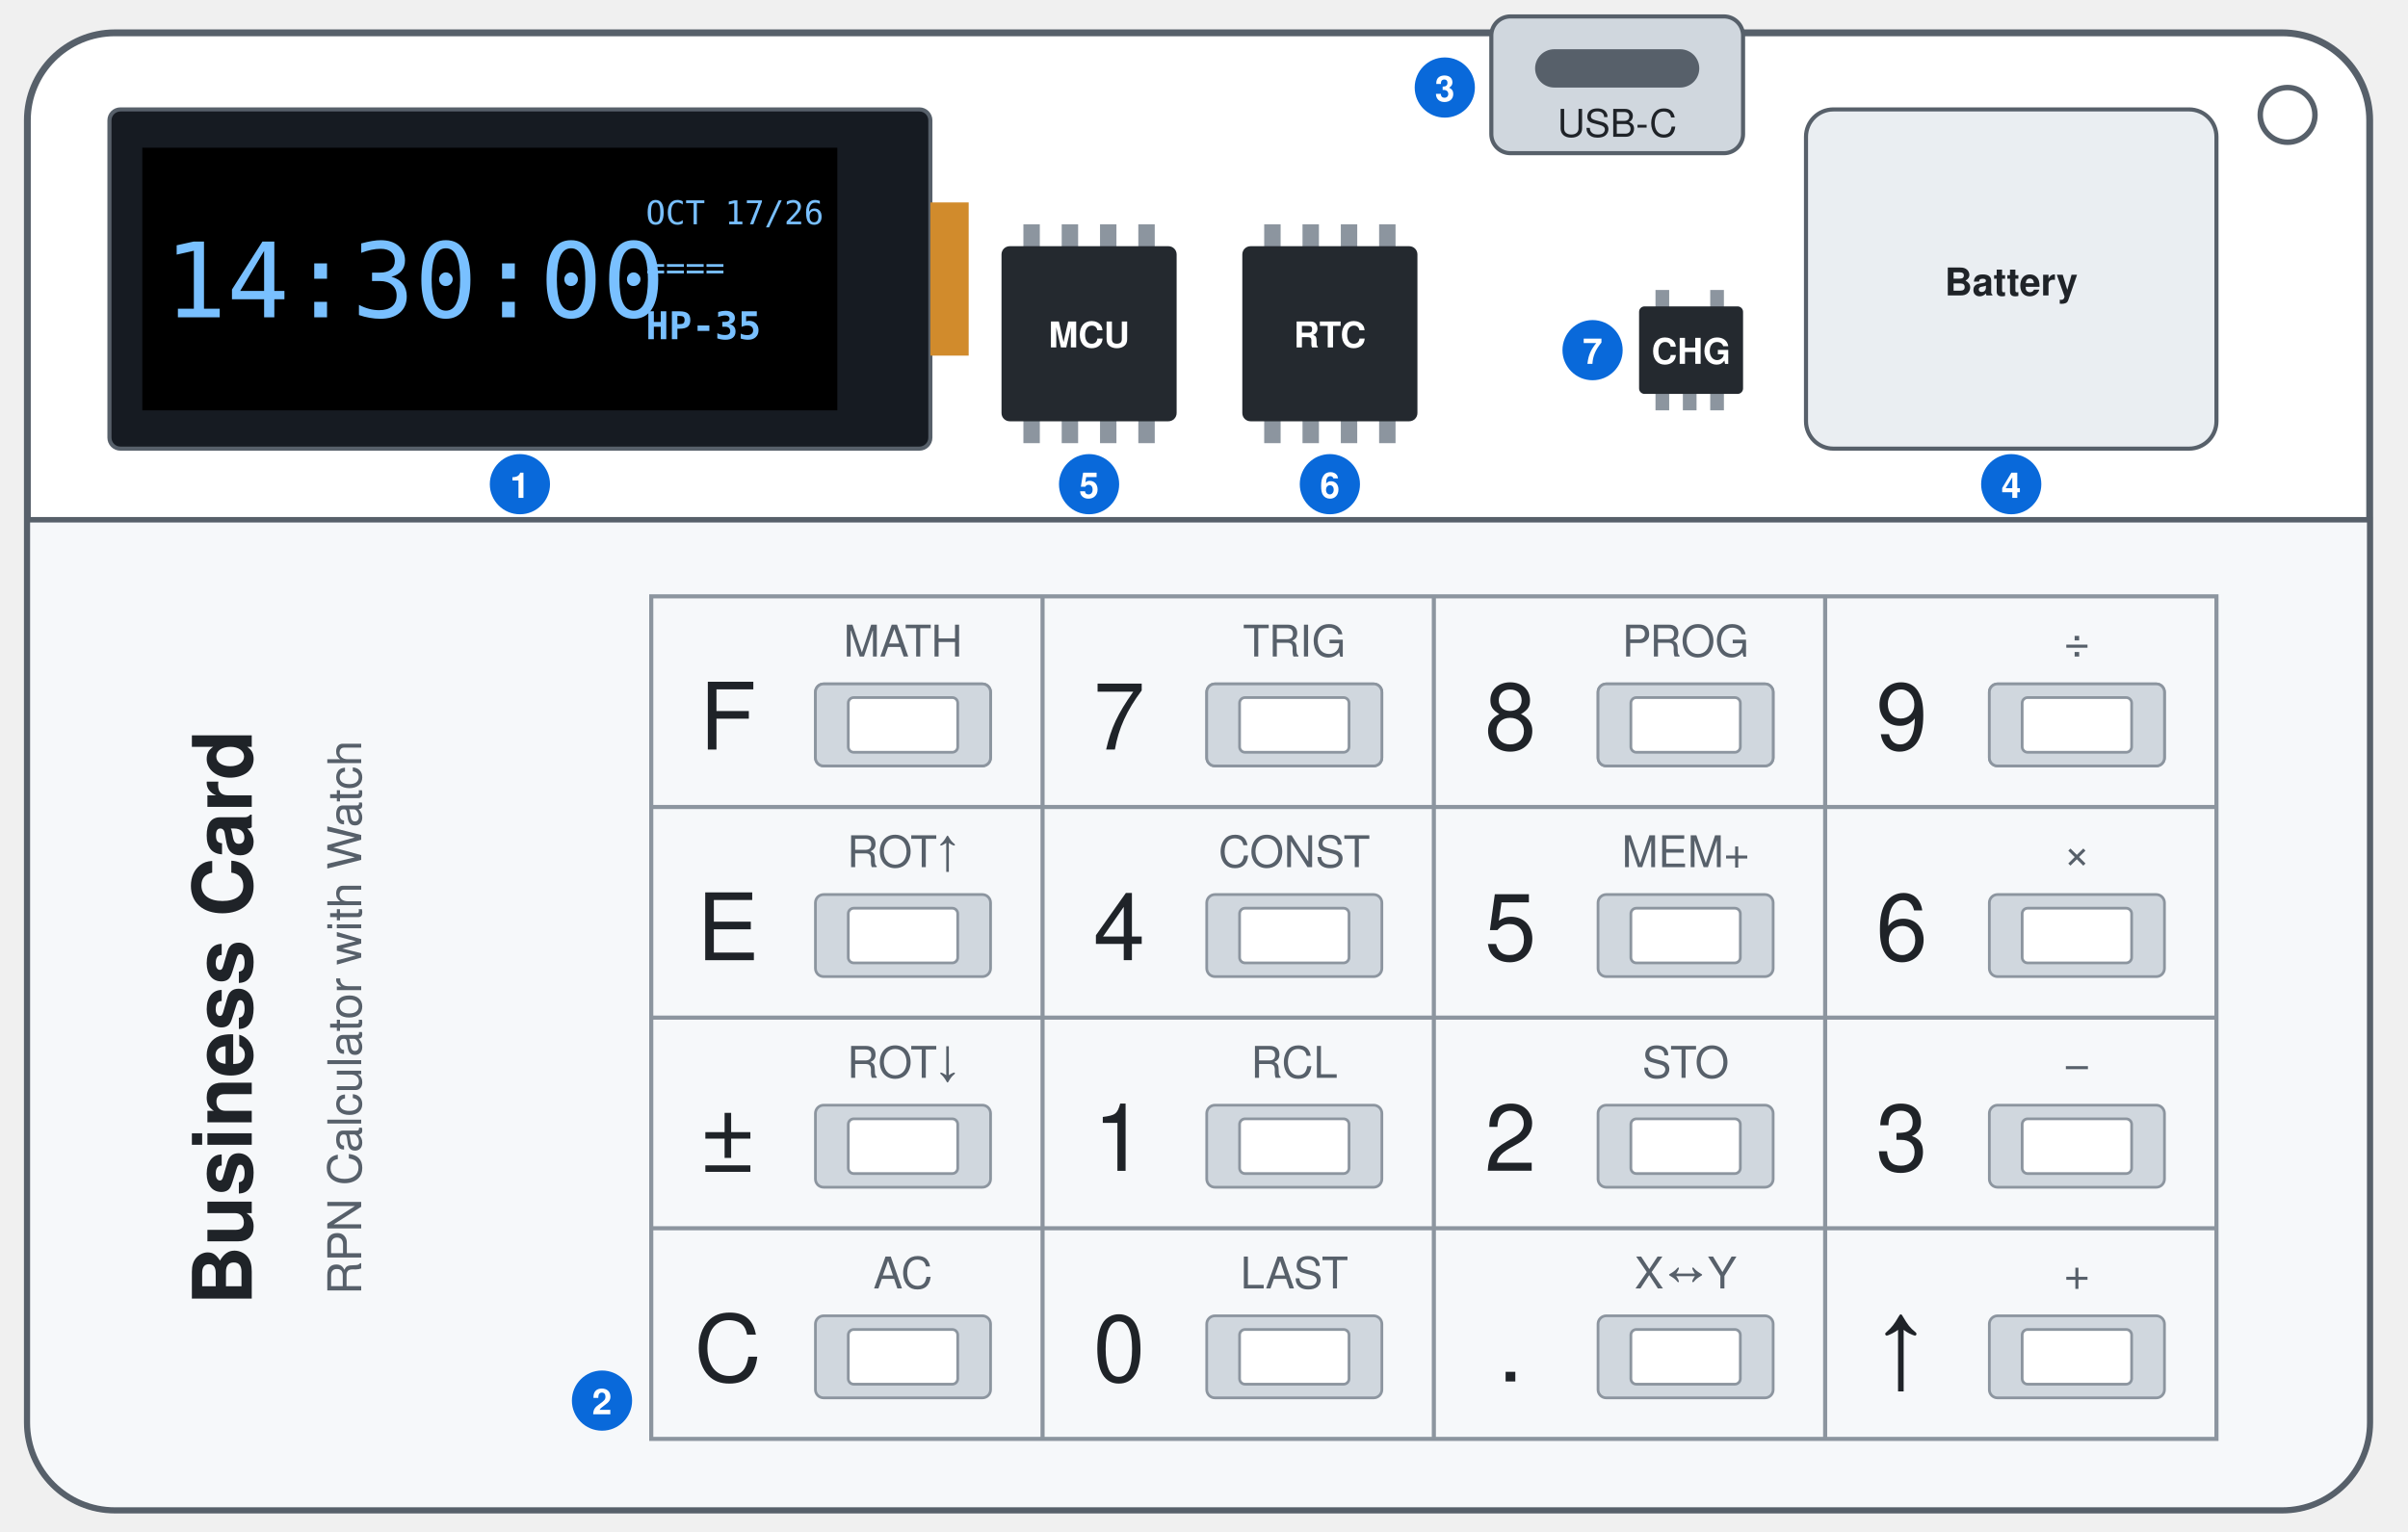
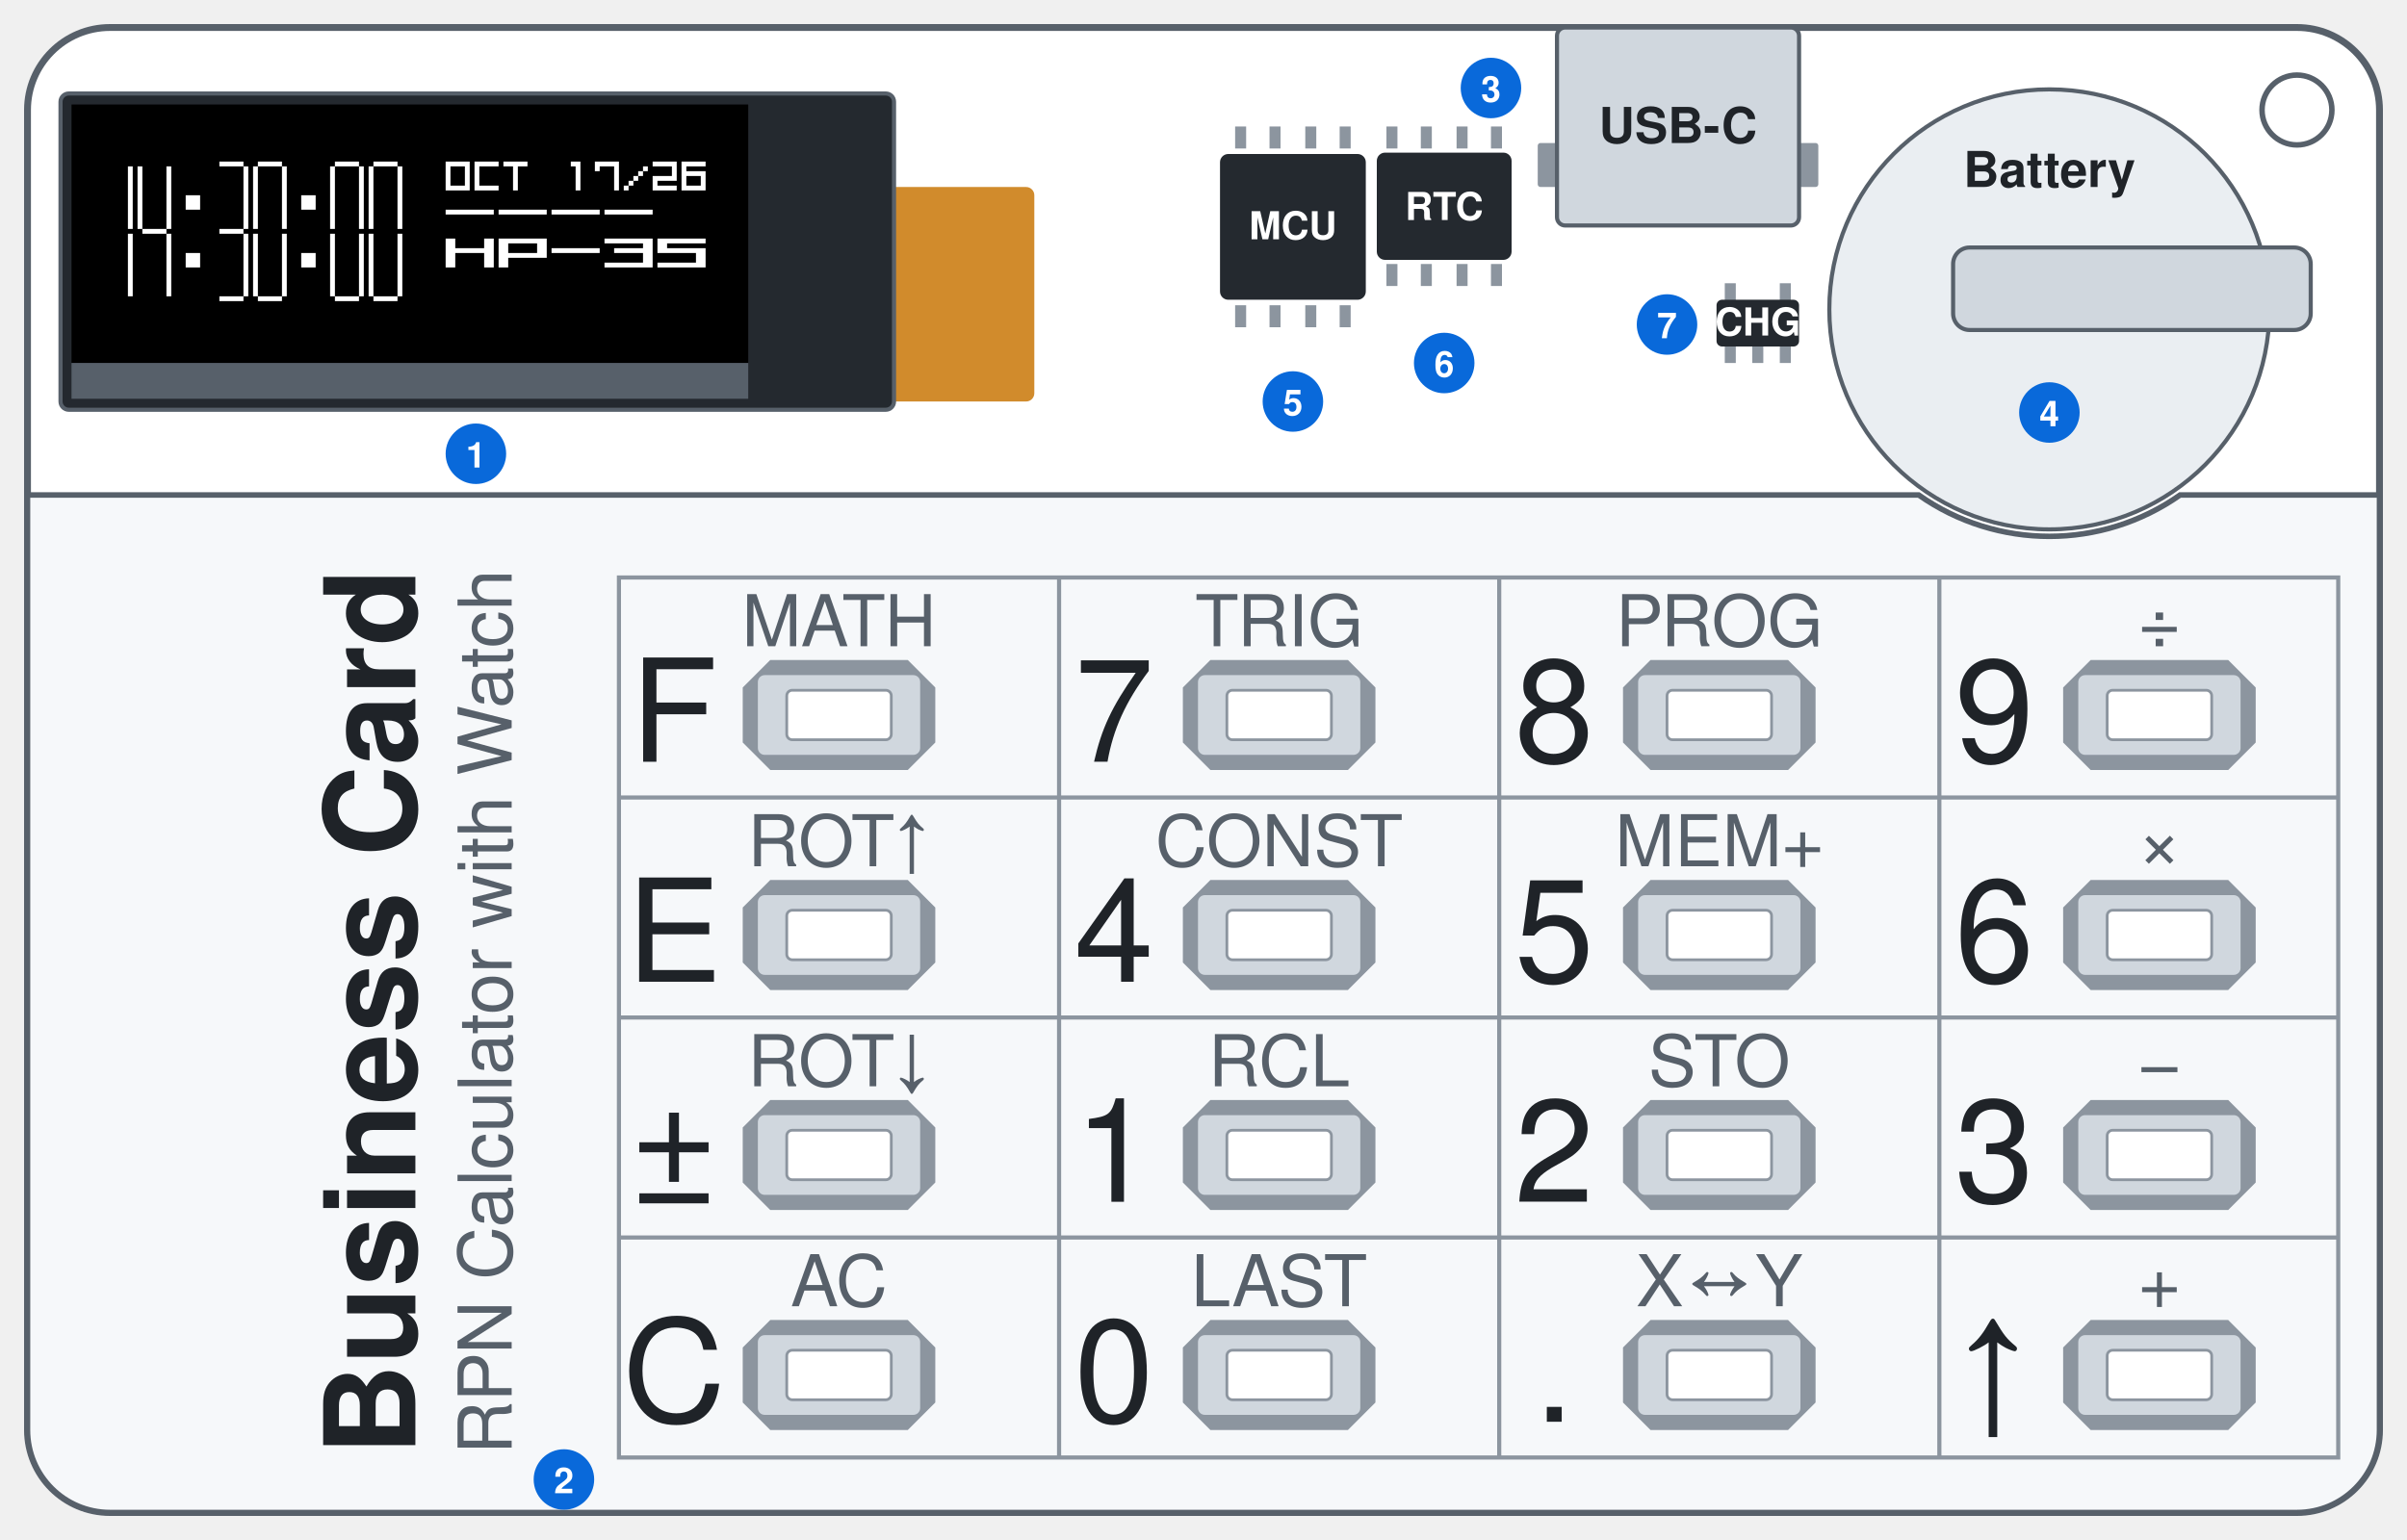
- <svg xmlns="http://www.w3.org/2000/svg" viewBox="0 0 880 560" width="880" height="560" font-family="Segoe UI, Helvetica, Arial, sans-serif">
+ <svg xmlns="http://www.w3.org/2000/svg" viewBox="-10 -10 875 560" width="875" height="560" font-family="Segoe UI, Helvetica, Arial, sans-serif">
  <style>
    .board   { fill: #ffffff; stroke: #57606a; stroke-width: 2.5; }
    .overlay { fill: #f6f8fa; stroke: #57606a; stroke-width: 2; }
-     .grid    { fill: none; stroke: #8c959f; stroke-width: 1.5; }
+     .line    { fill: none; stroke: #8c959f; stroke-width: 1.5; }
    .chip    { fill: #24292f; }
    .pin     { fill: #8c959f; }
-     .chiptxt { fill: #ffffff; font-size: 13px; font-weight: 600; text-anchor: middle; }
+     .chiptxt { fill: #ffffff; font-size: 14px; font-weight: 600; text-anchor: middle; }
    .usb     { fill: #d0d7de; stroke: #57606a; stroke-width: 1.5; }
-     .usbslot { fill: #57606a; }
-     .bat     { fill: #eaeef2; stroke: #57606a; stroke-width: 1.5; }
-     .label   { fill: #1f2328; font-size: 14px; text-anchor: middle; }
-     .main    { fill: #1f2328; font-size: 34px; text-anchor: middle; }
-     .shift   { fill: #57606a; font-size: 16px; text-anchor: middle; }
-     .title   { fill: #1f2328; font-size: 30px; font-weight: 700; text-anchor: middle; }
-     .subtitle{ fill: #57606a; font-size: 17px; text-anchor: middle; }
-     .btnfrm  { fill: #d0d7de; stroke: #8c959f; stroke-width: 1; }
-     .btn     { fill: #ffffff; stroke: #8c959f; stroke-width: 1; }
+     .port    { fill: #57606a; }
+     .cell    { fill: #eaeef2; stroke: #57606a; stroke-width: 1.5; }
+     .tab     { fill: #d0d7de; stroke: #57606a; stroke-width: 1.5; }
+     .label   { fill: #1f2328; font-size: 18px; font-weight: 600; text-anchor: middle; }
+     .main    { fill: #1f2328; font-size: 52px; text-anchor: middle; }
+     .shift   { fill: #57606a; font-size: 26px; text-anchor: middle; }
+     .title   { fill: #1f2328; font-size: 46px; font-weight: 700; text-anchor: middle; }
+     .subtitle{ fill: #57606a; font-size: 27px; text-anchor: middle; }
+     .slot    { fill: #8c959f; }
+     .switch  { fill: #d0d7de; stroke: #8c959f; stroke-width: 1; }
+     .cap     { fill: #ffffff; stroke: #8c959f; stroke-width: 1; }
    .badge   { fill: #0969da; }
    .badgetx { fill: #ffffff; font-size: 13px; font-weight: 700; text-anchor: middle; }
-     .glass   { fill: #161b22; stroke: #57606a; stroke-width: 1.5; }
-     .screen  { fill: #000000; }
-     .lcd     { fill: #79c0ff; font-family: Consolas, Menlo, monospace; }
+     .glass   { fill: #24292f; stroke: #57606a; stroke-width: 1.5; }
+     .panel   { fill: #000000; }
+     .ledge   { fill: #57606a; }
+     .pixel   { fill: #ffffff; }
    .ribbon  { fill: #d18b2c; }
-     .hole    { fill: none; stroke: #57606a; stroke-width: 2; }
+     .hole    { fill: #ffffff; stroke: #57606a; stroke-width: 2; }
    @media (prefers-color-scheme: dark) {
      .board   { fill: #0d1117; stroke: #8b949e; }
      .overlay { fill: #161b22; stroke: #8b949e; }
-       .grid    { stroke: #6e7681; }
+       .line    { stroke: #6e7681; }
      .chip    { fill: #30363d; }
      .pin     { fill: #6e7681; }
-       .usb     { fill: #30363d; stroke: #8b949e; }
-       .usbslot { fill: #8b949e; }
-       .bat     { fill: #21262d; stroke: #8b949e; }
+       .usb, .tab { fill: #30363d; stroke: #8b949e; }
+       .port    { fill: #8b949e; }
+       .cell    { fill: #21262d; stroke: #8b949e; }
      .label, .main, .title { fill: #e6edf3; }
      .shift, .subtitle { fill: #8b949e; }
-       .btnfrm  { fill: #30363d; stroke: #6e7681; }
-       .btn     { fill: #c9d1d9; stroke: #6e7681; }
+       .slot    { fill: #484f58; }
+       .switch  { fill: #30363d; stroke: #6e7681; }
+       .cap     { fill: #c9d1d9; stroke: #6e7681; }
      .badge   { fill: #2f81f7; }
      .glass   { stroke: #8b949e; }
-       .hole    { stroke: #8b949e; }
+       .ledge   { fill: #6e7681; }
+       .hole    { fill: #0d1117; stroke: #8b949e; }
    }
  </style>
-   <g transform="translate(10 12)">
-     <rect class="board" x="0" y="0" width="856" height="540" rx="32" />
-     <circle class="hole" cx="826" cy="30" r="10" />
-     <path class="overlay" d="M0,178 H856 V508 a32,32 0 0 1 -32,32 H32 a32,32 0 0 1 -32,-32 Z" />
-     <rect class="glass" x="30" y="28" width="300" height="124" rx="4" />
-     <rect class="ribbon" x="330" y="62" width="14" height="56" />
-     <rect class="screen" x="42" y="42" width="254" height="96" />
-     <text class="lcd" x="50" y="104" font-size="38">14:30:00</text>
-     <text class="lcd" x="226" y="70" font-size="12">OCT 17/26</text>
-     <text class="lcd" x="226" y="90" font-size="12">====</text>
-     <text class="lcd" x="226" y="112" font-size="14" font-weight="700">HP-35</text>
-     <g id="soic">
-       <rect class="pin" x="364" y="70" width="6" height="10" />
-       <rect class="pin" x="378" y="70" width="6" height="10" />
-       <rect class="pin" x="392" y="70" width="6" height="10" />
-       <rect class="pin" x="406" y="70" width="6" height="10" />
-       <rect class="pin" x="364" y="140" width="6" height="10" />
-       <rect class="pin" x="378" y="140" width="6" height="10" />
-       <rect class="pin" x="392" y="140" width="6" height="10" />
-       <rect class="pin" x="406" y="140" width="6" height="10" />
-       <rect class="chip" x="356" y="78" width="64" height="64" rx="3" />
+   <defs>
+     <g id="key">
+       <path class="slot" d="M-25,-20 H25 L35,-10 V10 L25,20 H-25 L-35,10 V-10 Z" />
+       <rect class="switch" x="-30" y="-15" width="60" height="30" rx="3" />
+       <rect class="cap" x="-19" y="-9" width="38" height="18" rx="2" />
    </g>
-     <text class="chiptxt" x="388" y="115">MCU</text>
-     <use href="#soic" x="88" />
-     <text class="chiptxt" x="476" y="115">RTC</text>
-     <rect class="usb" x="535" y="-6" width="92" height="50" rx="7" />
-     <rect class="usbslot" x="551" y="6" width="60" height="14" rx="7" />
-     <text class="label" x="581" y="38" font-size="12">USB-C</text>
-     <rect class="pin" x="595" y="94" width="5" height="8" />
-     <rect class="pin" x="615" y="94" width="5" height="8" />
-     <rect class="pin" x="595" y="130" width="5" height="8" />
-     <rect class="pin" x="605" y="130" width="5" height="8" />
-     <rect class="pin" x="615" y="130" width="5" height="8" />
-     <rect class="chip" x="589" y="100" width="38" height="32" rx="2" />
-     <text class="chiptxt" x="608" y="121" font-size="11">CHG</text>
-     <rect class="bat" x="650" y="28" width="150" height="124" rx="10" />
-     <text class="label" x="725" y="96" font-size="18" font-weight="600">Battery</text>
-     <text class="title" transform="rotate(-90 82 360)" x="82" y="360">Business Card</text>
-     <text class="subtitle" transform="rotate(-90 122 360)" x="122" y="360">RPN Calculator with Watch</text>
-     <rect class="grid" x="228" y="206" width="572" height="308" />
-     <path class="grid" d="M371,206 V514 M514,206 V514 M657,206 V514 M228,283 H800 M228,360 H800 M228,437 H800" />
-     <g>
-       <text class="main" x="256" y="262">F</text>
-       <text class="shift" x="320" y="228">MATH</text>
-       <text class="main" x="399" y="262">7</text>
-       <text class="shift" x="463" y="228">TRIG</text>
-       <text class="main" x="542" y="262">8</text>
-       <text class="shift" x="606" y="228">PROG</text>
-       <text class="main" x="685" y="262">9</text>
-       <text class="shift" x="749" y="228">÷</text>
-       <text class="main" x="256" y="339">E</text>
-       <text class="shift" x="320" y="305">ROT↑</text>
-       <text class="main" x="399" y="339">4</text>
-       <text class="shift" x="463" y="305">CONST</text>
-       <text class="main" x="542" y="339">5</text>
-       <text class="shift" x="606" y="305">MEM+</text>
-       <text class="main" x="685" y="339">6</text>
-       <text class="shift" x="749" y="305">×</text>
-       <text class="main" x="256" y="416">±</text>
-       <text class="shift" x="320" y="382">ROT↓</text>
-       <text class="main" x="399" y="416">1</text>
-       <text class="shift" x="463" y="382">RCL</text>
-       <text class="main" x="542" y="416">2</text>
-       <text class="shift" x="606" y="382">STO</text>
-       <text class="main" x="685" y="416">3</text>
-       <text class="shift" x="749" y="382">−</text>
-       <text class="main" x="256" y="493">C</text>
-       <text class="shift" x="320" y="459">AC</text>
-       <text class="main" x="399" y="493">0</text>
-       <text class="shift" x="463" y="459">LAST</text>
-       <text class="main" x="542" y="493">.</text>
-       <text class="shift" x="606" y="459">X↔Y</text>
-       <text class="main" x="685" y="493">↑</text>
-       <text class="shift" x="749" y="459">+</text>
+     <g id="soic-pins">
+       <rect class="pin" x="-21" y="-4" width="4" height="8" />
+       <rect class="pin" x="-8.5" y="-4" width="4" height="8" />
+       <rect class="pin" x="4.5" y="-4" width="4" height="8" />
+       <rect class="pin" x="17" y="-4" width="4" height="8" />
    </g>
-     <g id="btn">
-       <rect class="btnfrm" x="288" y="238" width="64" height="30" rx="3" />
-       <rect class="btn" x="300" y="243" width="40" height="20" rx="2" />
-     </g>
-     <use href="#btn" x="143" />
-     <use href="#btn" x="286" />
-     <use href="#btn" x="429" />
-     <g id="btnrow">
-       <use href="#btn" />
-       <use href="#btn" x="143" />
-       <use href="#btn" x="286" />
-       <use href="#btn" x="429" />
-     </g>
-     <use href="#btnrow" y="77" />
-     <use href="#btnrow" y="154" />
-     <use href="#btnrow" y="231" />
-     <g id="badges">
-       <circle class="badge" cx="180" cy="165" r="11" />
-       <text class="badgetx" x="180" y="170">1</text>
-       <circle class="badge" cx="210" cy="500" r="11" />
-       <text class="badgetx" x="210" y="505">2</text>
-       <circle class="badge" cx="518" cy="20" r="11" />
-       <text class="badgetx" x="518" y="25">3</text>
-       <circle class="badge" cx="725" cy="165" r="11" />
-       <text class="badgetx" x="725" y="170">4</text>
-       <circle class="badge" cx="388" cy="165" r="11" />
-       <text class="badgetx" x="388" y="170">5</text>
-       <circle class="badge" cx="476" cy="165" r="11" />
-       <text class="badgetx" x="476" y="170">6</text>
-       <circle class="badge" cx="572" cy="116" r="11" />
-       <text class="badgetx" x="572" y="121">7</text>
-     </g>
+   </defs>
+   <rect class="board" x="0" y="0" width="855" height="540" rx="30" />
+   <circle class="hole" cx="825" cy="30" r="12.7" />
+   <rect class="ribbon" x="310" y="58" width="56" height="78" rx="3" />
+   <rect class="glass" x="12" y="24" width="303" height="115" rx="3" />
+   <rect class="panel" x="16" y="28" width="246" height="94" />
+   <rect class="ledge" x="16" y="122" width="246" height="13" />
+   <g transform="translate(26 47) scale(1.75)">
+     <path class="pixel" d="M25,1h5v1h-5zM33,1h5v1h-5zM49,1h5v1h-5zM57,1h5v1h-5zM72,1h5v1h-5zM78,1h5v1h-5zM84,1h5v1h-5zM98,1h2v1h-2zM103,1h5v1h-5zM115,1h5v1h-5zM121,1h5v1h-5zM6,2h1v1h-1zM8,2h1v1h-1zM14,2h1v1h-1zM30,2h1v1h-1zM32,2h1v1h-1zM38,2h1v1h-1zM48,2h1v1h-1zM54,2h1v1h-1zM56,2h1v1h-1zM62,2h1v1h-1zM72,2h1v1h-1zM76,2h1v1h-1zM78,2h1v1h-1zM86,2h1v1h-1zM99,2h1v1h-1zM103,2h1v1h-1zM107,2h1v1h-1zM113,2h1v1h-1zM119,2h1v1h-1zM121,2h1v1h-1zM6,3h1v1h-1zM8,3h1v1h-1zM14,3h1v1h-1zM30,3h1v1h-1zM32,3h1v1h-1zM38,3h1v1h-1zM48,3h1v1h-1zM54,3h1v1h-1zM56,3h1v1h-1zM62,3h1v1h-1zM72,3h1v1h-1zM76,3h1v1h-1zM78,3h1v1h-1zM86,3h1v1h-1zM99,3h1v1h-1zM107,3h1v1h-1zM112,3h1v1h-1zM119,3h1v1h-1zM121,3h5v1h-5zM6,4h1v1h-1zM8,4h1v1h-1zM14,4h1v1h-1zM30,4h1v1h-1zM32,4h1v1h-1zM38,4h1v1h-1zM48,4h1v1h-1zM54,4h1v1h-1zM56,4h1v1h-1zM62,4h1v1h-1zM72,4h1v1h-1zM76,4h1v1h-1zM78,4h1v1h-1zM86,4h1v1h-1zM99,4h1v1h-1zM107,4h1v1h-1zM111,4h1v1h-1zM115,4h5v1h-5zM121,4h1v1h-1zM125,4h1v1h-1zM6,5h1v1h-1zM8,5h1v1h-1zM14,5h1v1h-1zM30,5h1v1h-1zM32,5h1v1h-1zM38,5h1v1h-1zM48,5h1v1h-1zM54,5h1v1h-1zM56,5h1v1h-1zM62,5h1v1h-1zM72,5h1v1h-1zM76,5h1v1h-1zM78,5h1v1h-1zM86,5h1v1h-1zM99,5h1v1h-1zM107,5h1v1h-1zM110,5h1v1h-1zM115,5h1v1h-1zM121,5h1v1h-1zM125,5h1v1h-1zM6,6h1v1h-1zM8,6h1v1h-1zM14,6h1v1h-1zM30,6h1v1h-1zM32,6h1v1h-1zM38,6h1v1h-1zM48,6h1v1h-1zM54,6h1v1h-1zM56,6h1v1h-1zM62,6h1v1h-1zM72,6h5v1h-5zM78,6h5v1h-5zM86,6h1v1h-1zM99,6h1v1h-1zM107,6h1v1h-1zM109,6h1v1h-1zM115,6h5v1h-5zM121,6h5v1h-5zM6,7h1v1h-1zM8,7h1v1h-1zM14,7h1v1h-1zM30,7h1v1h-1zM32,7h1v1h-1zM38,7h1v1h-1zM48,7h1v1h-1zM54,7h1v1h-1zM56,7h1v1h-1zM62,7h1v1h-1zM6,8h1v1h-1zM8,8h1v1h-1zM14,8h1v1h-1zM18,8h3v1h-3zM30,8h1v1h-1zM32,8h1v1h-1zM38,8h1v1h-1zM42,8h3v1h-3zM48,8h1v1h-1zM54,8h1v1h-1zM56,8h1v1h-1zM62,8h1v1h-1zM6,9h1v1h-1zM8,9h1v1h-1zM14,9h1v1h-1zM18,9h3v1h-3zM30,9h1v1h-1zM32,9h1v1h-1zM38,9h1v1h-1zM42,9h3v1h-3zM48,9h1v1h-1zM54,9h1v1h-1zM56,9h1v1h-1zM62,9h1v1h-1zM6,10h1v1h-1zM8,10h1v1h-1zM14,10h1v1h-1zM18,10h3v1h-3zM30,10h1v1h-1zM32,10h1v1h-1zM38,10h1v1h-1zM42,10h3v1h-3zM48,10h1v1h-1zM54,10h1v1h-1zM56,10h1v1h-1zM62,10h1v1h-1zM6,11h1v1h-1zM8,11h1v1h-1zM14,11h1v1h-1zM30,11h1v1h-1zM32,11h1v1h-1zM38,11h1v1h-1zM48,11h1v1h-1zM54,11h1v1h-1zM56,11h1v1h-1zM62,11h1v1h-1zM72,11h10v1h-10zM83,11h10v1h-10zM94,11h10v1h-10zM105,11h10v1h-10zM6,12h1v1h-1zM8,12h1v1h-1zM14,12h1v1h-1zM30,12h1v1h-1zM32,12h1v1h-1zM38,12h1v1h-1zM48,12h1v1h-1zM54,12h1v1h-1zM56,12h1v1h-1zM62,12h1v1h-1zM6,13h1v1h-1zM8,13h1v1h-1zM14,13h1v1h-1zM30,13h1v1h-1zM32,13h1v1h-1zM38,13h1v1h-1zM48,13h1v1h-1zM54,13h1v1h-1zM56,13h1v1h-1zM62,13h1v1h-1zM6,14h1v1h-1zM8,14h1v1h-1zM14,14h1v1h-1zM30,14h1v1h-1zM32,14h1v1h-1zM38,14h1v1h-1zM48,14h1v1h-1zM54,14h1v1h-1zM56,14h1v1h-1zM62,14h1v1h-1zM9,15h5v1h-5zM25,15h5v1h-5zM6,16h1v1h-1zM14,16h1v1h-1zM30,16h1v1h-1zM32,16h1v1h-1zM38,16h1v1h-1zM48,16h1v1h-1zM54,16h1v1h-1zM56,16h1v1h-1zM62,16h1v1h-1zM6,17h1v1h-1zM14,17h1v1h-1zM30,17h1v1h-1zM32,17h1v1h-1zM38,17h1v1h-1zM48,17h1v1h-1zM54,17h1v1h-1zM56,17h1v1h-1zM62,17h1v1h-1zM72,17h2v1h-2zM80,17h2v1h-2zM83,17h10v1h-10zM105,17h10v1h-10zM116,17h10v1h-10zM6,18h1v1h-1zM14,18h1v1h-1zM30,18h1v1h-1zM32,18h1v1h-1zM38,18h1v1h-1zM48,18h1v1h-1zM54,18h1v1h-1zM56,18h1v1h-1zM62,18h1v1h-1zM72,18h2v1h-2zM80,18h2v1h-2zM83,18h2v1h-2zM91,18h2v1h-2zM113,18h2v1h-2zM116,18h2v1h-2zM6,19h1v1h-1zM14,19h1v1h-1zM30,19h1v1h-1zM32,19h1v1h-1zM38,19h1v1h-1zM48,19h1v1h-1zM54,19h1v1h-1zM56,19h1v1h-1zM62,19h1v1h-1zM72,19h10v1h-10zM83,19h2v1h-2zM91,19h2v1h-2zM94,19h10v1h-10zM107,19h8v1h-8zM116,19h10v1h-10zM6,20h1v1h-1zM14,20h1v1h-1zM18,20h3v1h-3zM30,20h1v1h-1zM32,20h1v1h-1zM38,20h1v1h-1zM42,20h3v1h-3zM48,20h1v1h-1zM54,20h1v1h-1zM56,20h1v1h-1zM62,20h1v1h-1zM72,20h2v1h-2zM80,20h2v1h-2zM83,20h10v1h-10zM113,20h2v1h-2zM124,20h2v1h-2zM6,21h1v1h-1zM14,21h1v1h-1zM18,21h3v1h-3zM30,21h1v1h-1zM32,21h1v1h-1zM38,21h1v1h-1zM42,21h3v1h-3zM48,21h1v1h-1zM54,21h1v1h-1zM56,21h1v1h-1zM62,21h1v1h-1zM72,21h2v1h-2zM80,21h2v1h-2zM83,21h2v1h-2zM113,21h2v1h-2zM124,21h2v1h-2zM6,22h1v1h-1zM14,22h1v1h-1zM18,22h3v1h-3zM30,22h1v1h-1zM32,22h1v1h-1zM38,22h1v1h-1zM42,22h3v1h-3zM48,22h1v1h-1zM54,22h1v1h-1zM56,22h1v1h-1zM62,22h1v1h-1zM72,22h2v1h-2zM80,22h2v1h-2zM83,22h2v1h-2zM105,22h10v1h-10zM116,22h10v1h-10zM6,23h1v1h-1zM14,23h1v1h-1zM30,23h1v1h-1zM32,23h1v1h-1zM38,23h1v1h-1zM48,23h1v1h-1zM54,23h1v1h-1zM56,23h1v1h-1zM62,23h1v1h-1zM6,24h1v1h-1zM14,24h1v1h-1zM30,24h1v1h-1zM32,24h1v1h-1zM38,24h1v1h-1zM48,24h1v1h-1zM54,24h1v1h-1zM56,24h1v1h-1zM62,24h1v1h-1zM6,25h1v1h-1zM14,25h1v1h-1zM30,25h1v1h-1zM32,25h1v1h-1zM38,25h1v1h-1zM48,25h1v1h-1zM54,25h1v1h-1zM56,25h1v1h-1zM62,25h1v1h-1zM6,26h1v1h-1zM14,26h1v1h-1zM30,26h1v1h-1zM32,26h1v1h-1zM38,26h1v1h-1zM48,26h1v1h-1zM54,26h1v1h-1zM56,26h1v1h-1zM62,26h1v1h-1zM6,27h1v1h-1zM14,27h1v1h-1zM30,27h1v1h-1zM32,27h1v1h-1zM38,27h1v1h-1zM48,27h1v1h-1zM54,27h1v1h-1zM56,27h1v1h-1zM62,27h1v1h-1zM6,28h1v1h-1zM14,28h1v1h-1zM30,28h1v1h-1zM32,28h1v1h-1zM38,28h1v1h-1zM48,28h1v1h-1zM54,28h1v1h-1zM56,28h1v1h-1zM62,28h1v1h-1zM25,29h5v1h-5zM33,29h5v1h-5zM49,29h5v1h-5zM57,29h5v1h-5z" />
+   </g>
+   <use href="#soic-pins" x="460" y="40" />
+   <use href="#soic-pins" x="460" y="105" />
+   <rect class="chip" x="433.5" y="46" width="53" height="53" rx="3" />
+   <text class="chiptxt" x="460" y="77">MCU</text>
+   <use href="#soic-pins" x="515" y="40" />
+   <use href="#soic-pins" x="515" y="90" />
+   <rect class="chip" x="490.5" y="45.5" width="49" height="39" rx="3" />
+   <text class="chiptxt" x="515" y="70">RTC</text>
+   <rect class="pin" x="549" y="42" width="8" height="16" rx="1" />
+   <rect class="pin" x="643" y="42" width="8" height="16" rx="1" />
+   <rect class="usb" x="556" y="0" width="88" height="72" rx="3" />
+   <text class="label" x="600" y="42" font-size="15">USB-C</text>
+   <rect class="pin" x="617" y="93" width="4" height="7" />
+   <rect class="pin" x="637" y="93" width="4" height="7" />
+   <rect class="pin" x="617" y="115" width="4" height="7" />
+   <rect class="pin" x="627" y="115" width="4" height="7" />
+   <rect class="pin" x="637" y="115" width="4" height="7" />
+   <rect class="chip" x="614" y="99" width="30" height="17" rx="2" />
+   <text class="chiptxt" x="629" y="112" font-size="10">CHG</text>
+   <circle class="cell" cx="735" cy="102.5" r="80" />
+   <rect class="tab" x="700" y="80" width="130" height="30" rx="6" />
+   <text class="label" x="735" y="58">Battery</text>
+   <path class="overlay" d="M0,170 H687.5 A82.55,82.55 0 0 0 782.5,170 H855 V510 a30,30 0 0 1 -30,30 H30 a30,30 0 0 1 -30,-30 Z" />
+   <text class="title" transform="rotate(-90 141 358)" x="141" y="358">Business Card</text>
+   <text class="subtitle" transform="rotate(-90 176 358)" x="176" y="358">RPN Calculator with Watch</text>
+   <path class="line" d="M215,200 H840 V520 H215 Z M375,200 V520 M535,200 V520 M695,200 V520 M215,280 H840 M215,360 H840 M215,440 H840" />
+   <use href="#key" x="295" y="250" />
+   <text class="main" x="235" y="267">F</text>
+   <text class="shift" x="295" y="225">MATH</text>
+   <use href="#key" x="455" y="250" />
+   <text class="main" x="395" y="267">7</text>
+   <text class="shift" x="455" y="225">TRIG</text>
+   <use href="#key" x="615" y="250" />
+   <text class="main" x="555" y="267">8</text>
+   <text class="shift" x="615" y="225">PROG</text>
+   <use href="#key" x="775" y="250" />
+   <text class="main" x="715" y="267">9</text>
+   <text class="shift" x="775" y="225">÷</text>
+   <use href="#key" x="295" y="330" />
+   <text class="main" x="235" y="347">E</text>
+   <text class="shift" x="295" y="305">ROT↑</text>
+   <use href="#key" x="455" y="330" />
+   <text class="main" x="395" y="347">4</text>
+   <text class="shift" x="455" y="305">CONST</text>
+   <use href="#key" x="615" y="330" />
+   <text class="main" x="555" y="347">5</text>
+   <text class="shift" x="615" y="305">MEM+</text>
+   <use href="#key" x="775" y="330" />
+   <text class="main" x="715" y="347">6</text>
+   <text class="shift" x="775" y="305">×</text>
+   <use href="#key" x="295" y="410" />
+   <text class="main" x="235" y="427">±</text>
+   <text class="shift" x="295" y="385">ROT↓</text>
+   <use href="#key" x="455" y="410" />
+   <text class="main" x="395" y="427">1</text>
+   <text class="shift" x="455" y="385">RCL</text>
+   <use href="#key" x="615" y="410" />
+   <text class="main" x="555" y="427">2</text>
+   <text class="shift" x="615" y="385">STO</text>
+   <use href="#key" x="775" y="410" />
+   <text class="main" x="715" y="427">3</text>
+   <text class="shift" x="775" y="385">−</text>
+   <use href="#key" x="295" y="490" />
+   <text class="main" x="235" y="507">C</text>
+   <text class="shift" x="295" y="465">AC</text>
+   <use href="#key" x="455" y="490" />
+   <text class="main" x="395" y="507">0</text>
+   <text class="shift" x="455" y="465">LAST</text>
+   <use href="#key" x="615" y="490" />
+   <text class="main" x="555" y="507">.</text>
+   <text class="shift" x="615" y="465">X↔Y</text>
+   <use href="#key" x="775" y="490" />
+   <text class="main" x="715" y="507">↑</text>
+   <text class="shift" x="775" y="465">+</text>
+   <g>
+     <circle class="badge" cx="163" cy="155" r="11" />
+     <text class="badgetx" x="163" y="160">1</text>
+     <circle class="badge" cx="195" cy="528" r="11" />
+     <text class="badgetx" x="195" y="533">2</text>
+     <circle class="badge" cx="532" cy="22" r="11" />
+     <text class="badgetx" x="532" y="27">3</text>
+     <circle class="badge" cx="735" cy="140" r="11" />
+     <text class="badgetx" x="735" y="145">4</text>
+     <circle class="badge" cx="460" cy="136" r="11" />
+     <text class="badgetx" x="460" y="141">5</text>
+     <circle class="badge" cx="515" cy="122" r="11" />
+     <text class="badgetx" x="515" y="127">6</text>
+     <circle class="badge" cx="596" cy="108" r="11" />
+     <text class="badgetx" x="596" y="113">7</text>
  </g>
</svg>
